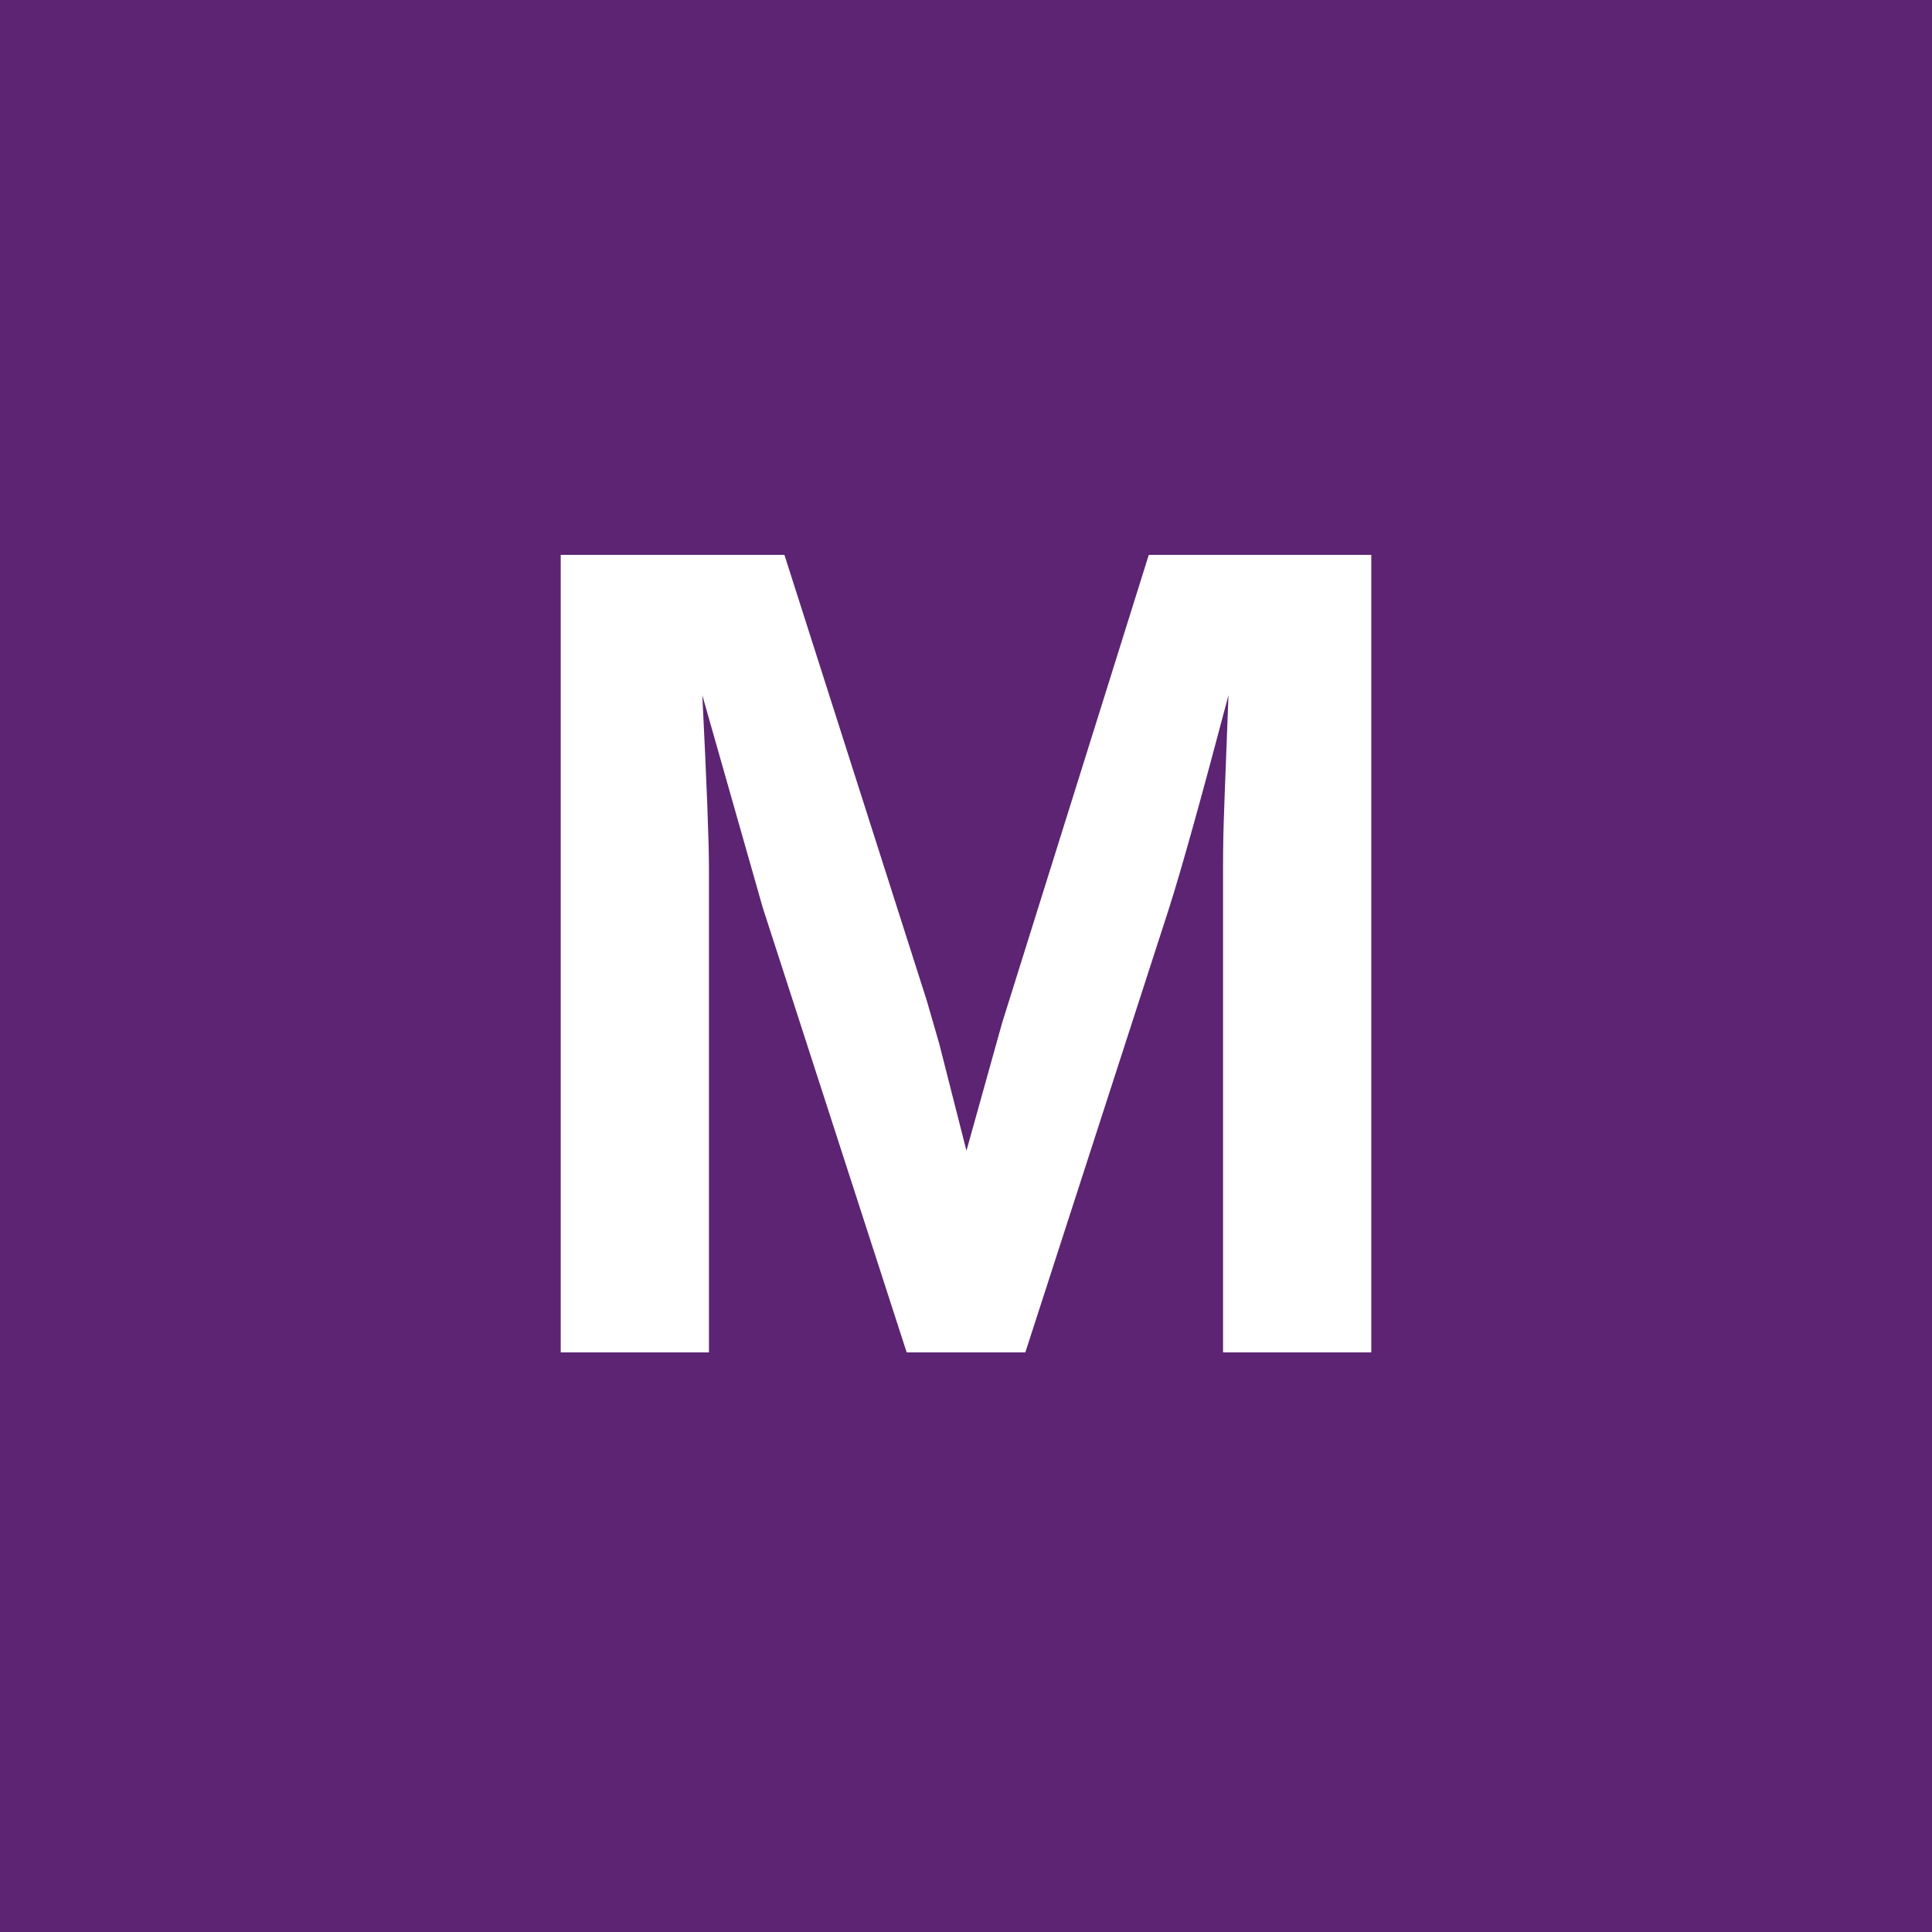
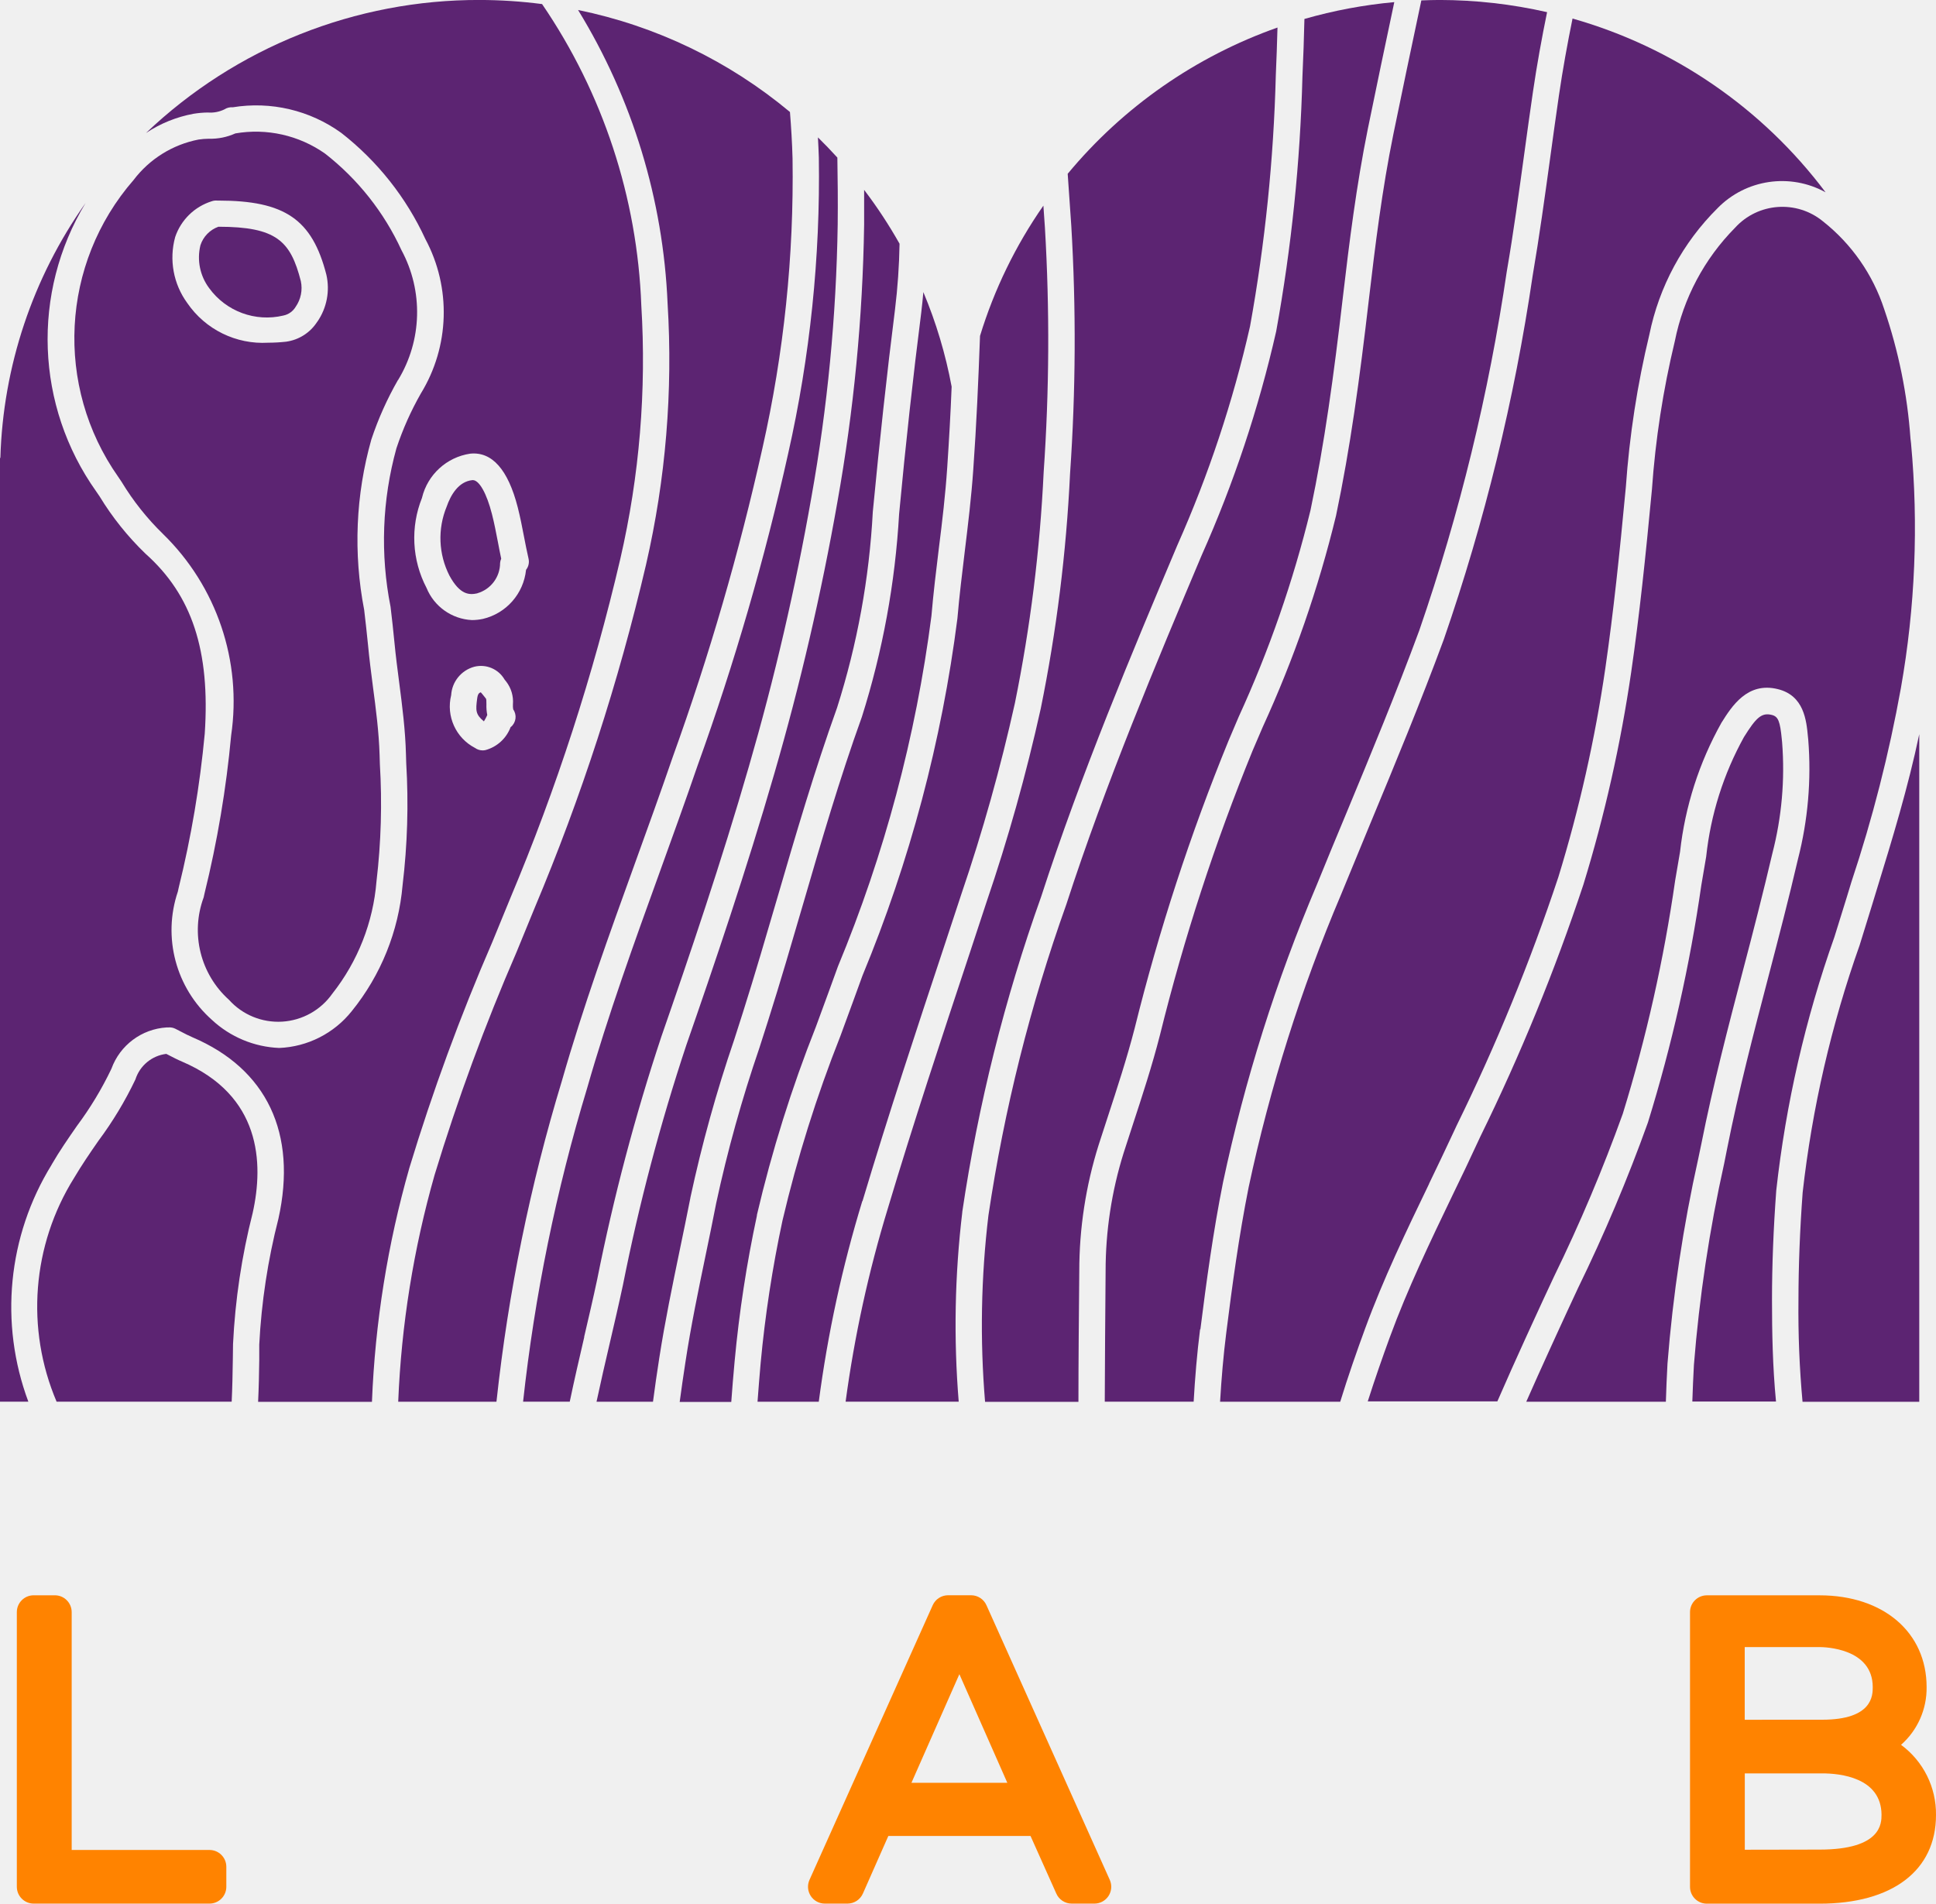
- <svg xmlns="http://www.w3.org/2000/svg" viewBox="0 0 100 100">
-   <rect width="100" height="100" fill="#5C2472" />
-   <text x="50" y="70" font-family="Arial, sans-serif" font-size="60" font-weight="bold" fill="white" text-anchor="middle">M</text>
+ <svg xmlns="http://www.w3.org/2000/svg" id="ico_mapalab" width="57.5" height="56.548" viewBox="0 0 57.5 56.548">
+   <defs>
+     <clipPath id="clip-path">
+       <rect id="Rectángulo_14286" data-name="Rectángulo 14286" width="57" height="56.3" fill="#5c2472" />
+     </clipPath>
+   </defs>
+   <g id="Grupo_16314" data-name="Grupo 16314">
+     <g id="Grupo_16313" data-name="Grupo 16313" clip-path="url(#clip-path)">
+       <path id="Trazado_35064" data-name="Trazado 35064" d="M15.669,17.212a.869.869,0,0,0-.534.549,1.522,1.522,0,0,0,.258,1.273,2.117,2.117,0,0,0,2.205.816.553.553,0,0,0,.365-.259.978.978,0,0,0,.154-.763c-.305-1.192-.722-1.615-2.449-1.616" transform="translate(-9.182 -10.477)" fill="#5c2472" />
+       <path id="Trazado_35065" data-name="Trazado 35065" d="M15.25,17.409a3.881,3.881,0,0,0,.1-3.856,7.738,7.738,0,0,0-2.269-2.868,3.573,3.573,0,0,0-2.665-.6,1.786,1.786,0,0,1-.786.158,2.227,2.227,0,0,0-.306.024,3.182,3.182,0,0,0-1.929,1.2,7.159,7.159,0,0,0-.457,8.821l.1.148a7.772,7.772,0,0,0,1.23,1.548,6.946,6.946,0,0,1,2.023,5.985,31.851,31.851,0,0,1-.791,4.695l-.025.114a2.789,2.789,0,0,0,.752,3.043,1.965,1.965,0,0,0,3.07-.184A6.187,6.187,0,0,0,14.608,32.3a19.638,19.638,0,0,0,.1-3.485l-.008-.268c-.02-.676-.11-1.372-.2-2.045-.053-.409-.106-.818-.144-1.226-.033-.345-.074-.691-.114-1.038a10.953,10.953,0,0,1,.213-5.061,9.721,9.721,0,0,1,.792-1.769m-2.4-1.727a1.308,1.308,0,0,1-.925.591,4.967,4.967,0,0,1-.533.03,2.72,2.72,0,0,1-2.4-1.177,2.294,2.294,0,0,1-.36-1.963A1.674,1.674,0,0,1,9.715,12.1a.38.38,0,0,1,.161-.02l.032,0c1.978,0,2.789.556,3.211,2.2a1.766,1.766,0,0,1-.269,1.4" transform="translate(-3.426 -6.122)" fill="#5c2472" />
+       <path id="Trazado_35066" data-name="Trazado 35066" d="M33.148,42.073a51.892,51.892,0,0,1,1.939-9.5c.629-2.2,1.416-4.378,2.177-6.483.373-1.032.759-2.1,1.121-3.154a75.209,75.209,0,0,0,2.66-9.162,36.608,36.608,0,0,0,.894-8.606c-.013-.47-.041-.928-.077-1.379A14.285,14.285,0,0,0,35.569.759,18.145,18.145,0,0,1,38.228,9.48a27.12,27.12,0,0,1-.64,7.752,63.573,63.573,0,0,1-3.312,10.207q-.266.656-.537,1.31a61.836,61.836,0,0,0-2.431,6.612A28.893,28.893,0,0,0,30.227,42.1h2.919c0-.008,0-.016,0-.025" transform="translate(-18.4 -0.462)" fill="#5c2472" />
+       <path id="Trazado_35067" data-name="Trazado 35067" d="M41.513,46.063c.133-.569.266-1.139.388-1.711a60.166,60.166,0,0,1,1.906-7.212c.827-2.379,1.783-5.192,2.6-8.025a75.608,75.608,0,0,0,1.855-7.991,50.32,50.32,0,0,0,.782-8.108c.008-.692,0-1.35-.01-1.986q-.28-.309-.577-.6c.01.2.021.4.027.6a37.381,37.381,0,0,1-.91,8.787,75.858,75.858,0,0,1-2.686,9.257c-.364,1.061-.751,2.131-1.125,3.166-.757,2.093-1.539,4.256-2.161,6.432A51.372,51.372,0,0,0,39.7,47.985h1.386c.135-.648.284-1.289.431-1.922" transform="translate(-24.164 -6.349)" fill="#5c2472" />
+       <path id="Trazado_35068" data-name="Trazado 35068" d="M48.071,44.346a41.228,41.228,0,0,1,1.3-4.687l.26-.813c.361-1.138.7-2.306,1.031-3.435.539-1.85,1.1-3.763,1.765-5.616a23.285,23.285,0,0,0,1.062-5.823c.2-2.085.418-4.105.659-6.006a18.625,18.625,0,0,0,.135-1.954,14.033,14.033,0,0,0-1.052-1.6c0,.34,0,.684,0,1.039a51.144,51.144,0,0,1-.794,8.233,76.429,76.429,0,0,1-1.875,8.073c-.824,2.85-1.783,5.677-2.614,8.065a59.475,59.475,0,0,0-1.88,7.118c-.123.577-.257,1.152-.391,1.726s-.269,1.157-.394,1.744H46.96c.056-.421.116-.851.187-1.3.168-1.084.393-2.168.61-3.217.107-.513.213-1.027.314-1.541" transform="translate(-27.566 -8.772)" fill="#5c2472" />
+       <path id="Trazado_35069" data-name="Trazado 35069" d="M115.837,48.181c0-1.029.043-2.125.127-3.259A33.611,33.611,0,0,1,117.69,37.4q.186-.6.37-1.191l.137-.45A41.5,41.5,0,0,0,119.666,30a27.319,27.319,0,0,0,.3-7.271l-.016-.137a15.128,15.128,0,0,0-.78-3.842,5.5,5.5,0,0,0-1.818-2.609,1.9,1.9,0,0,0-2.613.19,6.63,6.63,0,0,0-1.787,3.364,26.768,26.768,0,0,0-.681,4.41c-.191,2.02-.368,3.716-.616,5.426a42.341,42.341,0,0,1-1.42,6.312,59.33,59.33,0,0,1-3.057,7.476l-.067.144c-.248.536-.5,1.069-.76,1.6-.657,1.367-1.337,2.782-1.867,4.229-.219.6-.442,1.238-.653,1.9h3.849c.273-.629.553-1.251.831-1.862l.211-.461c.211-.464.426-.925.642-1.387a48.112,48.112,0,0,0,2.042-4.835,45.237,45.237,0,0,0,1.555-6.929l.145-.849a10.139,10.139,0,0,1,1.229-3.834c.308-.491.772-1.224,1.675-1,.779.191.849.928.895,1.417l.009.088a10.8,10.8,0,0,1-.306,3.546c-.272,1.171-.58,2.351-.878,3.492-.437,1.672-.888,3.4-1.229,5.124l-.083.417a43.379,43.379,0,0,0-.9,5.99c-.02.372-.036.733-.047,1.087h2.485c-.1-1.035-.119-2.062-.119-3.02" transform="translate(-63.208 -9.565)" fill="#5c2472" />
+       <path id="Trazado_35070" data-name="Trazado 35070" d="M121.051,67c.346-1.746.8-3.487,1.24-5.17.3-1.136.6-2.31.872-3.471a10.032,10.032,0,0,0,.29-3.293l-.009-.091c-.052-.547-.108-.683-.3-.73-.305-.076-.468.088-.823.655a9.388,9.388,0,0,0-1.124,3.556l-.144.847a45.867,45.867,0,0,1-1.586,7.049,48.666,48.666,0,0,1-2.074,4.914c-.214.46-.428.919-.638,1.381l-.211.462c-.231.506-.462,1.02-.69,1.537H120c.011-.368.027-.743.048-1.13a43.894,43.894,0,0,1,.916-6.1Z" transform="translate(-70.523 -33.009)" fill="#5c2472" />
+       <path id="Trazado_35071" data-name="Trazado 35071" d="M98.822,36.023c.254-.529.509-1.059.756-1.592l.067-.144a58.79,58.79,0,0,0,3.019-7.376,41.6,41.6,0,0,0,1.394-6.195c.245-1.694.421-3.378.61-5.387a27.54,27.54,0,0,1,.7-4.538,7.342,7.342,0,0,1,2.021-3.746,2.678,2.678,0,0,1,3.211-.475,14.261,14.261,0,0,0-7.515-5.161c-.151.741-.291,1.511-.405,2.289-.089.61-.173,1.222-.257,1.833-.158,1.152-.322,2.344-.522,3.513a59.624,59.624,0,0,1-2.64,10.809c-.682,1.849-1.448,3.7-2.188,5.482q-.434,1.048-.865,2.1a47.674,47.674,0,0,0-2.743,8.691c-.29,1.451-.49,2.933-.664,4.318-.086.681-.144,1.366-.184,2.052h3.568c.236-.765.49-1.493.739-2.172.544-1.483,1.231-2.915,1.9-4.3" transform="translate(-56.38 -0.858)" fill="#5c2472" />
+       <path id="Trazado_35072" data-name="Trazado 35072" d="M53.881,49.6a39.756,39.756,0,0,1,1.753-5.594q.193-.521.383-1.044l.27-.744a40.807,40.807,0,0,0,2.778-10.413c.057-.674.14-1.357.221-2.017.1-.786.195-1.6.248-2.394s.1-1.6.131-2.4a13.746,13.746,0,0,0-.84-2.809c-.019.2-.037.406-.063.609-.241,1.892-.462,3.9-.657,5.981A24.628,24.628,0,0,1,57,34.8c-.66,1.83-1.214,3.731-1.749,5.57-.331,1.134-.672,2.306-1.036,3.453l-.261.816a40.528,40.528,0,0,0-1.28,4.6c-.1.518-.208,1.034-.315,1.551-.215,1.038-.439,2.113-.6,3.177-.064.41-.119.8-.171,1.185H53.12q.043-.592.1-1.212a36.87,36.87,0,0,1,.663-4.329" transform="translate(-31.401 -13.508)" fill="#5c2472" />
+       <path id="Trazado_35073" data-name="Trazado 35073" d="M78,34.109q.133-.414.269-.828c.281-.86.572-1.749.8-2.634a61.987,61.987,0,0,1,2.79-8.548l.3-.706a34.159,34.159,0,0,0,2.133-6.137c.419-1.991.689-3.981.965-6.357.187-1.6.4-3.3.738-4.971.255-1.256.521-2.511.786-3.766a14.419,14.419,0,0,0-2.669.5c-.014.57-.032,1.142-.059,1.71a49.44,49.44,0,0,1-.78,7.57A35.811,35.811,0,0,1,81.057,16.6c-1.335,3.168-2.847,6.758-4.019,10.371A48.8,48.8,0,0,0,74.727,36.2a27.39,27.39,0,0,0-.1,5.539H77.4c0-1.228.013-2.512.025-3.879A12.487,12.487,0,0,1,78,34.109" transform="translate(-45.37 -0.099)" fill="#5c2472" />
+       <path id="Trazado_35074" data-name="Trazado 35074" d="M67.65,37.277a49.436,49.436,0,0,1,2.344-9.369c1.182-3.645,2.7-7.252,4.042-10.434a35.138,35.138,0,0,0,2.162-6.51,48.913,48.913,0,0,0,.765-7.451c.022-.471.036-.947.05-1.422a14.26,14.26,0,0,0-6.231,4.344c.034.521.07,1.039.107,1.549a57.333,57.333,0,0,1-.037,7.361,45.964,45.964,0,0,1-.87,6.975,53.988,53.988,0,0,1-1.616,5.764l-.5,1.519c-.82,2.474-1.668,5.033-2.427,7.57a36.118,36.118,0,0,0-1.253,5.736h3.359a28.119,28.119,0,0,1,.107-5.633" transform="translate(-39.071 -1.273)" fill="#5c2472" />
+       <path id="Trazado_35075" data-name="Trazado 35075" d="M1.531,34.6c.233-.405.5-.788.757-1.159a10.119,10.119,0,0,0,1.021-1.693A1.867,1.867,0,0,1,4.95,30.52c.017,0,.034,0,.051,0a.388.388,0,0,1,.208.04l.171.088c.11.058.221.115.335.164,2.21.941,3.118,2.856,2.554,5.391A18.982,18.982,0,0,0,7.7,39.941L7.7,40.4c-.005.409-.014.824-.034,1.241h3.381a29.627,29.627,0,0,1,1.112-6.95,62.3,62.3,0,0,1,2.46-6.7c.179-.436.359-.871.536-1.307A62.694,62.694,0,0,0,18.424,16.6a26.312,26.312,0,0,0,.623-7.528A16.985,16.985,0,0,0,16.1.122,14.611,14.611,0,0,0,14.25,0,14.319,14.319,0,0,0,4.335,3.953,3.785,3.785,0,0,1,5.751,3.38a2.826,2.826,0,0,1,.421-.037.948.948,0,0,0,.493-.093.39.39,0,0,1,.246-.062,4.314,4.314,0,0,1,3.224.76,8.523,8.523,0,0,1,2.5,3.156,4.613,4.613,0,0,1-.136,4.586,9.048,9.048,0,0,0-.725,1.627,10.207,10.207,0,0,0-.174,4.711c.041.352.082.7.115,1.054.038.4.09.8.142,1.2.09.692.182,1.408.2,2.122l.008.266a20.231,20.231,0,0,1-.108,3.624,6.892,6.892,0,0,1-1.511,3.744,2.907,2.907,0,0,1-2.153,1.092,3.122,3.122,0,0,1-2-.835,3.567,3.567,0,0,1-1.011-3.809l.025-.114a31.277,31.277,0,0,0,.774-4.578c.165-2.467-.378-4.116-1.762-5.348a8.49,8.49,0,0,1-1.361-1.7l-.1-.146a7.813,7.813,0,0,1-.317-8.568,13.8,13.8,0,0,0-2.53,7.571H0V41.637H.842a8.047,8.047,0,0,1,.69-7.036M15.168,21.593a1.111,1.111,0,0,1-.75.689.415.415,0,0,1-.082.009.389.389,0,0,1-.229-.074A1.388,1.388,0,0,1,13.4,20.65a.931.931,0,0,1,.687-.844.811.811,0,0,1,.9.382l.047.058a.978.978,0,0,1,.2.68.66.66,0,0,0,.008.146.389.389,0,0,1-.066.521m-2.642-6.808a1.737,1.737,0,0,1,1.428-1.308c.651-.068,1.128.472,1.415,1.593.074.291.131.583.185.866.043.22.085.441.136.66a.39.39,0,0,1-.074.331,1.674,1.674,0,0,1-1.281,1.458,1.594,1.594,0,0,1-.327.035,1.538,1.538,0,0,1-1.348-.956,3.2,3.2,0,0,1-.133-2.678" transform="translate(0 -0.001)" fill="#5c2472" />
+       <path id="Trazado_35076" data-name="Trazado 35076" d="M34.529,39.8a.936.936,0,0,0,.678-.9.391.391,0,0,1,.033-.128c-.036-.168-.068-.336-.1-.505-.055-.284-.106-.552-.175-.82-.157-.617-.379-1.008-.567-1.008h-.013c-.419.041-.648.452-.765.788a2.453,2.453,0,0,0,.082,2.047c.315.581.593.578.828.528" transform="translate(-20.354 -22.177)" fill="#5c2472" />
+       <path id="Trazado_35077" data-name="Trazado 35077" d="M8.64,88.627a19.614,19.614,0,0,1,.583-3.893c.335-1.5.242-3.5-2.1-4.5-.133-.056-.261-.123-.389-.189l-.076-.039a1.1,1.1,0,0,0-.917.759,10.9,10.9,0,0,1-1.1,1.825c-.259.373-.5.726-.721,1.1A7.213,7.213,0,0,0,3.4,90.337H8.6c.02-.419.028-.838.034-1.252Z" transform="translate(-1.719 -48.701)" fill="#5c2472" />
+       <path id="Trazado_35078" data-name="Trazado 35078" d="M36.433,52.736l-.054-.068c-.027-.034-.066-.083-.092-.11-.052.018-.089.048-.107.186-.046.352-.052.469.2.678a1.6,1.6,0,0,0,.1-.188,1.382,1.382,0,0,1-.025-.32c0-.1,0-.155-.02-.178" transform="translate(-22.008 -31.994)" fill="#5c2472" />
+       <path id="Trazado_35079" data-name="Trazado 35079" d="M60.629,45.177c.762-2.548,1.611-5.112,2.433-7.591l.5-1.518a53.426,53.426,0,0,0,1.593-5.682,45.135,45.135,0,0,0,.854-6.858,56.608,56.608,0,0,0,.038-7.259c-.016-.219-.031-.441-.046-.661a13.849,13.849,0,0,0-1.882,3.87c-.048,1.316-.106,2.649-.2,3.966-.056.815-.156,1.639-.253,2.435-.079.653-.162,1.329-.218,1.988a41.437,41.437,0,0,1-2.821,10.615l-.27.743q-.19.525-.384,1.047a39.285,39.285,0,0,0-1.721,5.484,36.248,36.248,0,0,0-.649,4.238c-.034.39-.065.77-.092,1.143h1.819a36.822,36.822,0,0,1,1.293-5.96" transform="translate(-35.012 -9.5)" fill="#5c2472" />
+       <path id="Trazado_35080" data-name="Trazado 35080" d="M86.7,39.488c.176-1.4.379-2.9.674-4.374a48.382,48.382,0,0,1,2.785-8.833q.428-1.053.866-2.1c.737-1.779,1.5-3.618,2.176-5.453a58.95,58.95,0,0,0,2.6-10.67c.2-1.156.36-2.341.518-3.488.084-.614.168-1.227.258-1.84.118-.806.263-1.6.42-2.368A14.5,14.5,0,0,0,93.8,0c-.18,0-.359.007-.538.013-.014.068-.029.138-.043.206-.265,1.255-.531,2.51-.787,3.766-.334,1.638-.542,3.322-.727,4.905-.279,2.4-.552,4.408-.976,6.427A34.741,34.741,0,0,1,88.55,21.6l-.3.7A61.279,61.279,0,0,0,85.5,30.743c-.232.909-.527,1.811-.813,2.683-.09.274-.18.549-.267.823a11.728,11.728,0,0,0-.535,3.515c-.012,1.366-.02,2.647-.025,3.873H86.5c.041-.717.1-1.434.191-2.149" transform="translate(-51.048 -0.001)" fill="#5c2472" />
+       <path id="Trazado_35081" data-name="Trazado 35081" d="M140.1,55.737c-.331,1.573-.8,3.116-1.263,4.619l-.137.449q-.183.6-.371,1.2a33.027,33.027,0,0,0-1.692,7.343c-.083,1.115-.124,2.192-.125,3.2a29.573,29.573,0,0,0,.121,3.02H140.1Z" transform="translate(-83.097 -33.929)" fill="#5c2472" />
+     </g>
+   </g>
+   <path id="Trazado_35082" data-name="Trazado 35082" d="M531.72,71.642v7.565h4.593V79.8H531.09V71.642Z" transform="translate(-530.09 -23.755)" fill="#ff8300" />
+   <path id="Trazado_35082_-_Contorno" data-name="Trazado 35082 - Contorno" d="M531.09,71.142h.629a.5.5,0,0,1,.5.5v7.065h4.093a.5.5,0,0,1,.5.5V79.8a.5.5,0,0,1-.5.5H531.09a.5.5,0,0,1-.5-.5V71.642A.5.5,0,0,1,531.09,71.142Z" transform="translate(-530.09 -23.755)" fill="#ff8300" />
+   <path id="Trazado_35083" data-name="Trazado 35083" d="M596.965,79.8l-.9-2.005H591.2l-.886,2.005h-.676l3.66-8.159h.688l3.66,8.159Zm-1.142-2.588-2.191-4.966-2.191,4.966Z" transform="translate(-565.137 -23.755)" fill="#ff8300" />
+   <path id="Trazado_35083_-_Contorno" data-name="Trazado 35083 - Contorno" d="M597.641,80.3h-.676a.5.5,0,0,1-.456-.3l-.765-1.709h-4.223L590.766,80a.5.5,0,0,1-.457.3h-.676a.5.5,0,0,1-.456-.7l3.66-8.159a.5.5,0,0,1,.456-.3h.688a.5.5,0,0,1,.456.3L598.1,79.6a.5.5,0,0,1-.456.7Zm-5.434-3.588h2.848l-1.424-3.227Z" transform="translate(-565.137 -23.755)" fill="#ff8300" />
+   <path id="Trazado_35084" data-name="Trazado 35084" d="M664.371,73.869a1.791,1.791,0,0,1-1.328,1.748,2.088,2.088,0,0,1,1.608,2.051c0,1.679-1.562,2.133-2.96,2.133h-3.346V71.643h3.346c1.375,0,2.681.676,2.681,2.226m-5.4,1.468h2.8c.979,0,2-.3,2-1.468,0-1.189-1.072-1.69-2.086-1.69h-2.716Zm0,3.858h2.716c1.026,0,2.343-.245,2.343-1.539-.011-1.27-1.165-1.725-2.261-1.725h-2.8Z" transform="translate(-607.651 -23.755)" fill="#ff8300" />
+   <path id="Trazado_35084_-_Contorno" data-name="Trazado 35084 - Contorno" d="M658.345,71.143h3.346c1.9,0,3.181,1.1,3.181,2.726a2.247,2.247,0,0,1-.759,1.715,2.55,2.55,0,0,1,1.038,2.085c0,1.649-1.294,2.633-3.46,2.633h-3.346a.5.5,0,0,1-.5-.5V71.643A.5.5,0,0,1,658.345,71.143Zm3.427,3.695c1.5,0,1.5-.729,1.5-.968,0-1.157-1.424-1.19-1.586-1.19h-2.216v2.159Zm-.082,3.858c1.843,0,1.843-.782,1.843-1.039-.01-1.105-1.235-1.225-1.761-1.225h-2.3V78.7Z" transform="translate(-607.651 -23.755)" fill="#ff8300" />
</svg>
